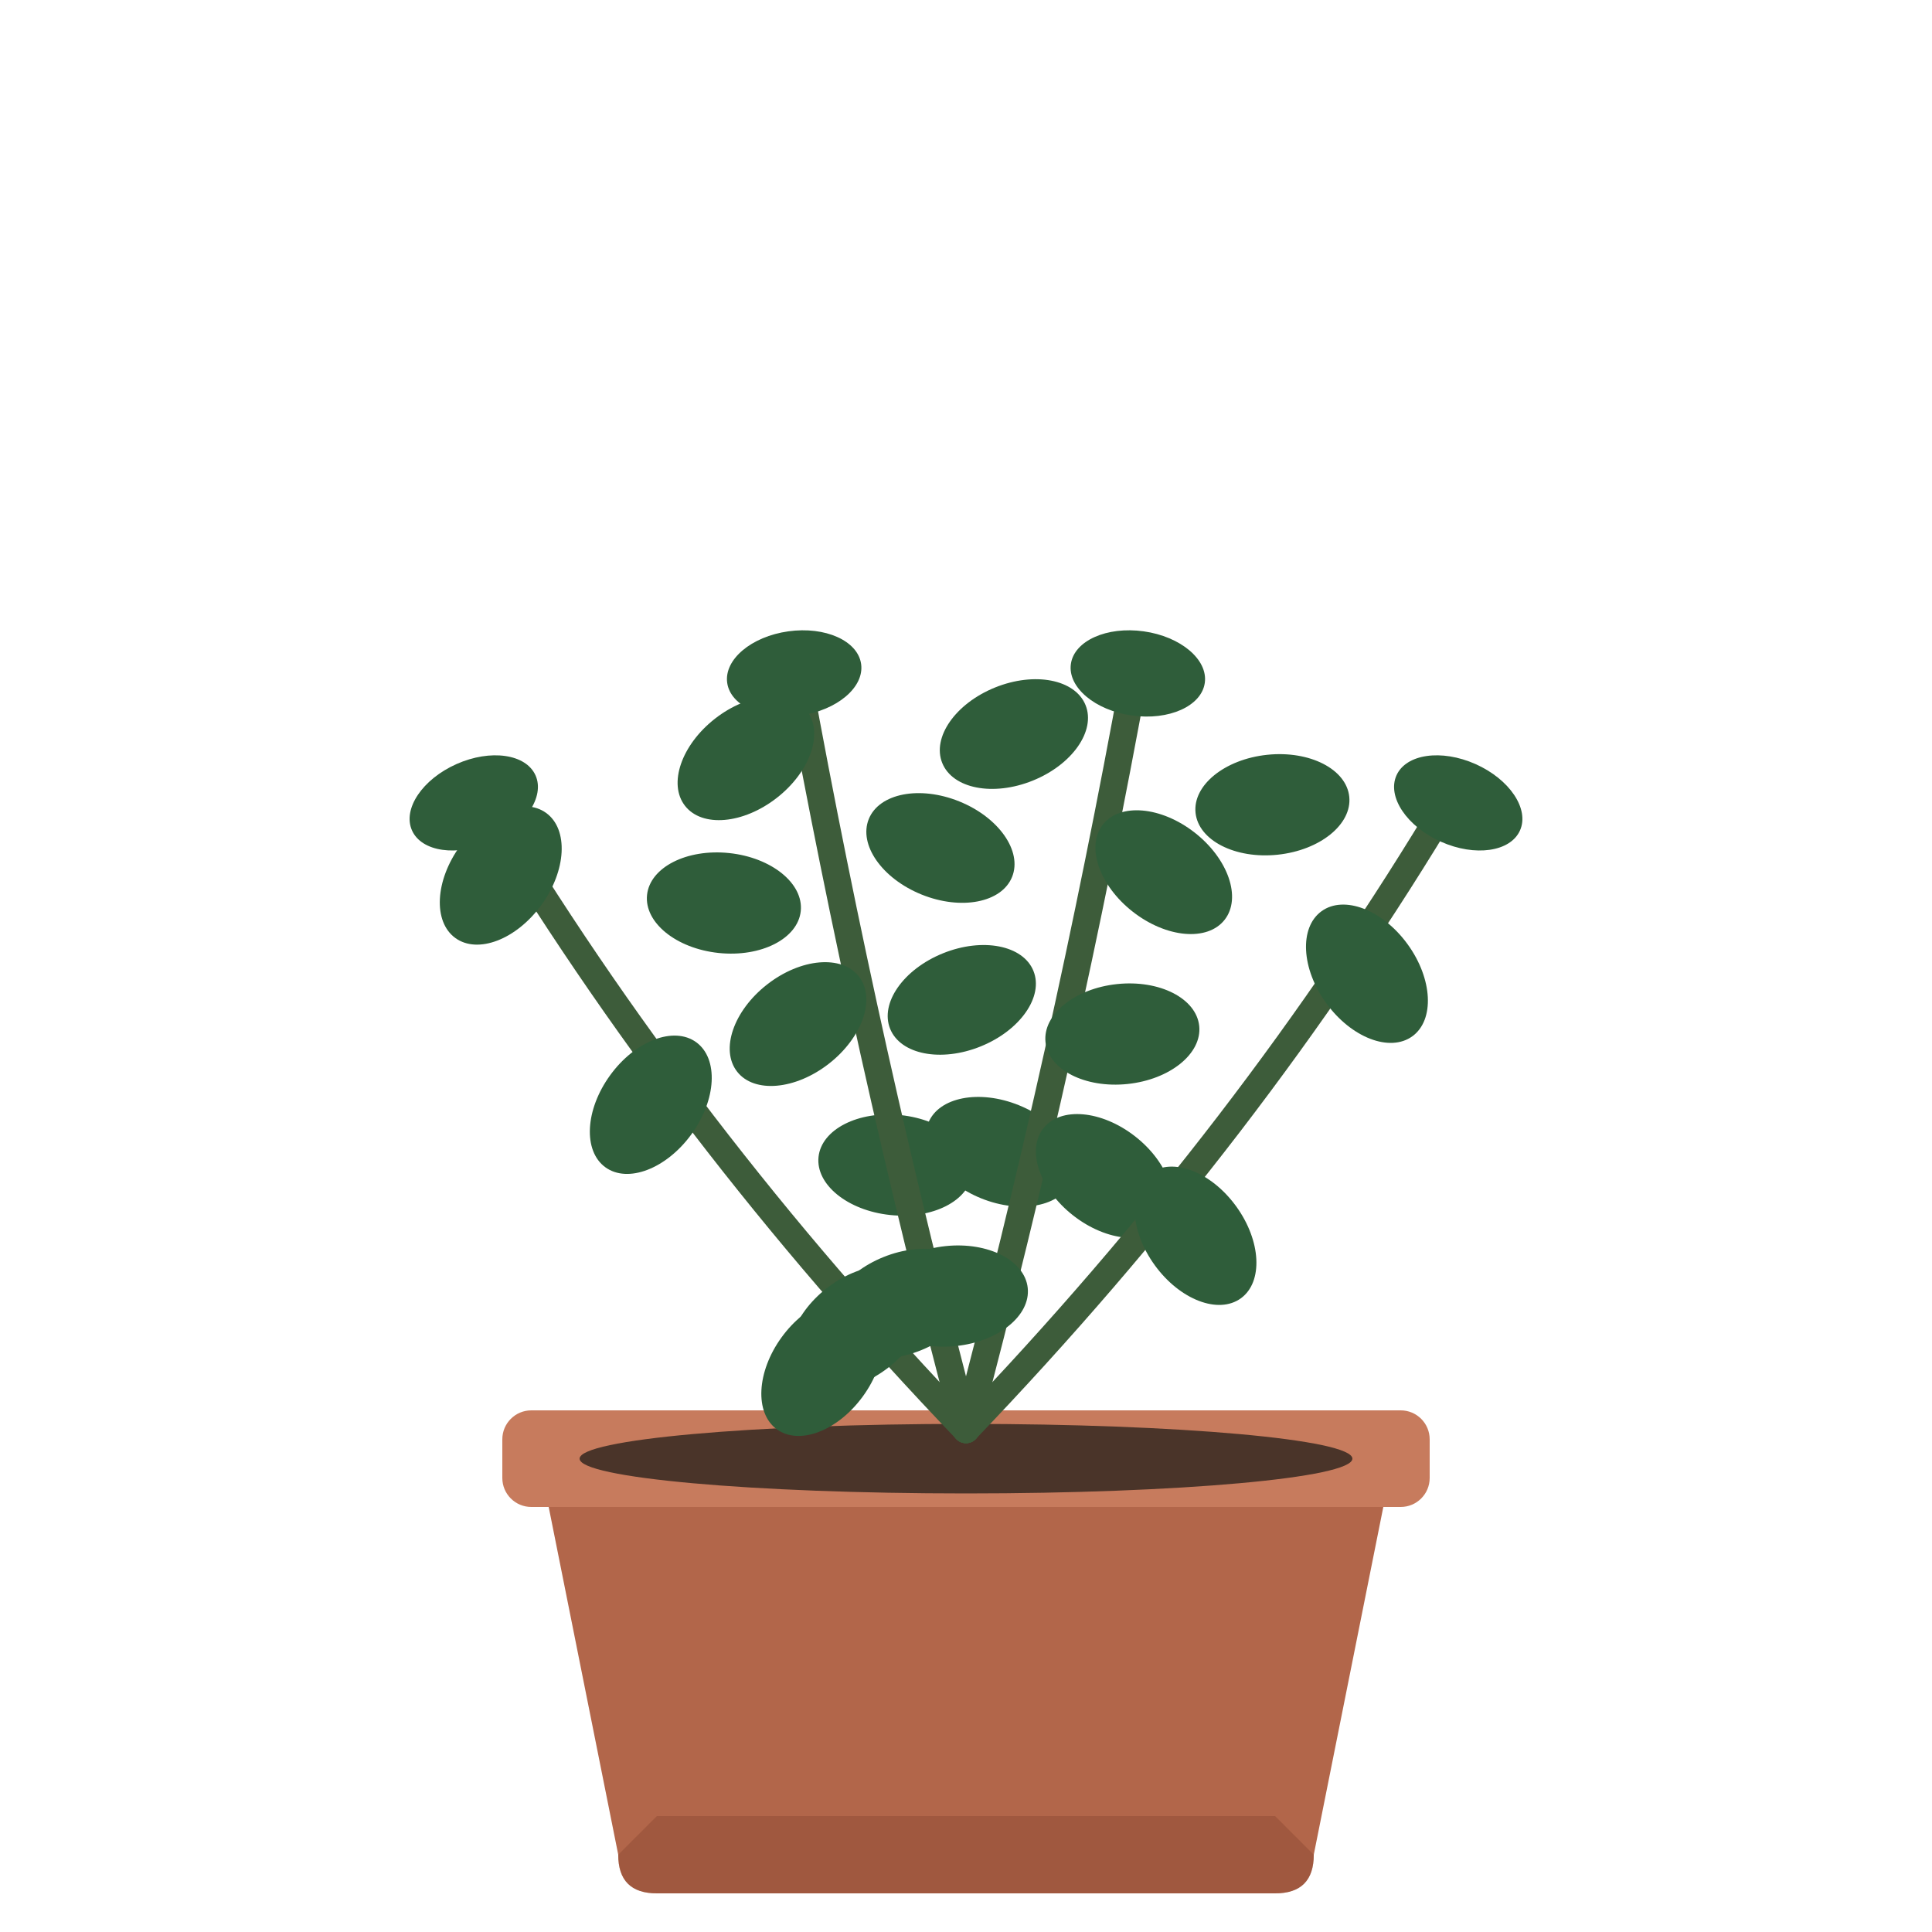
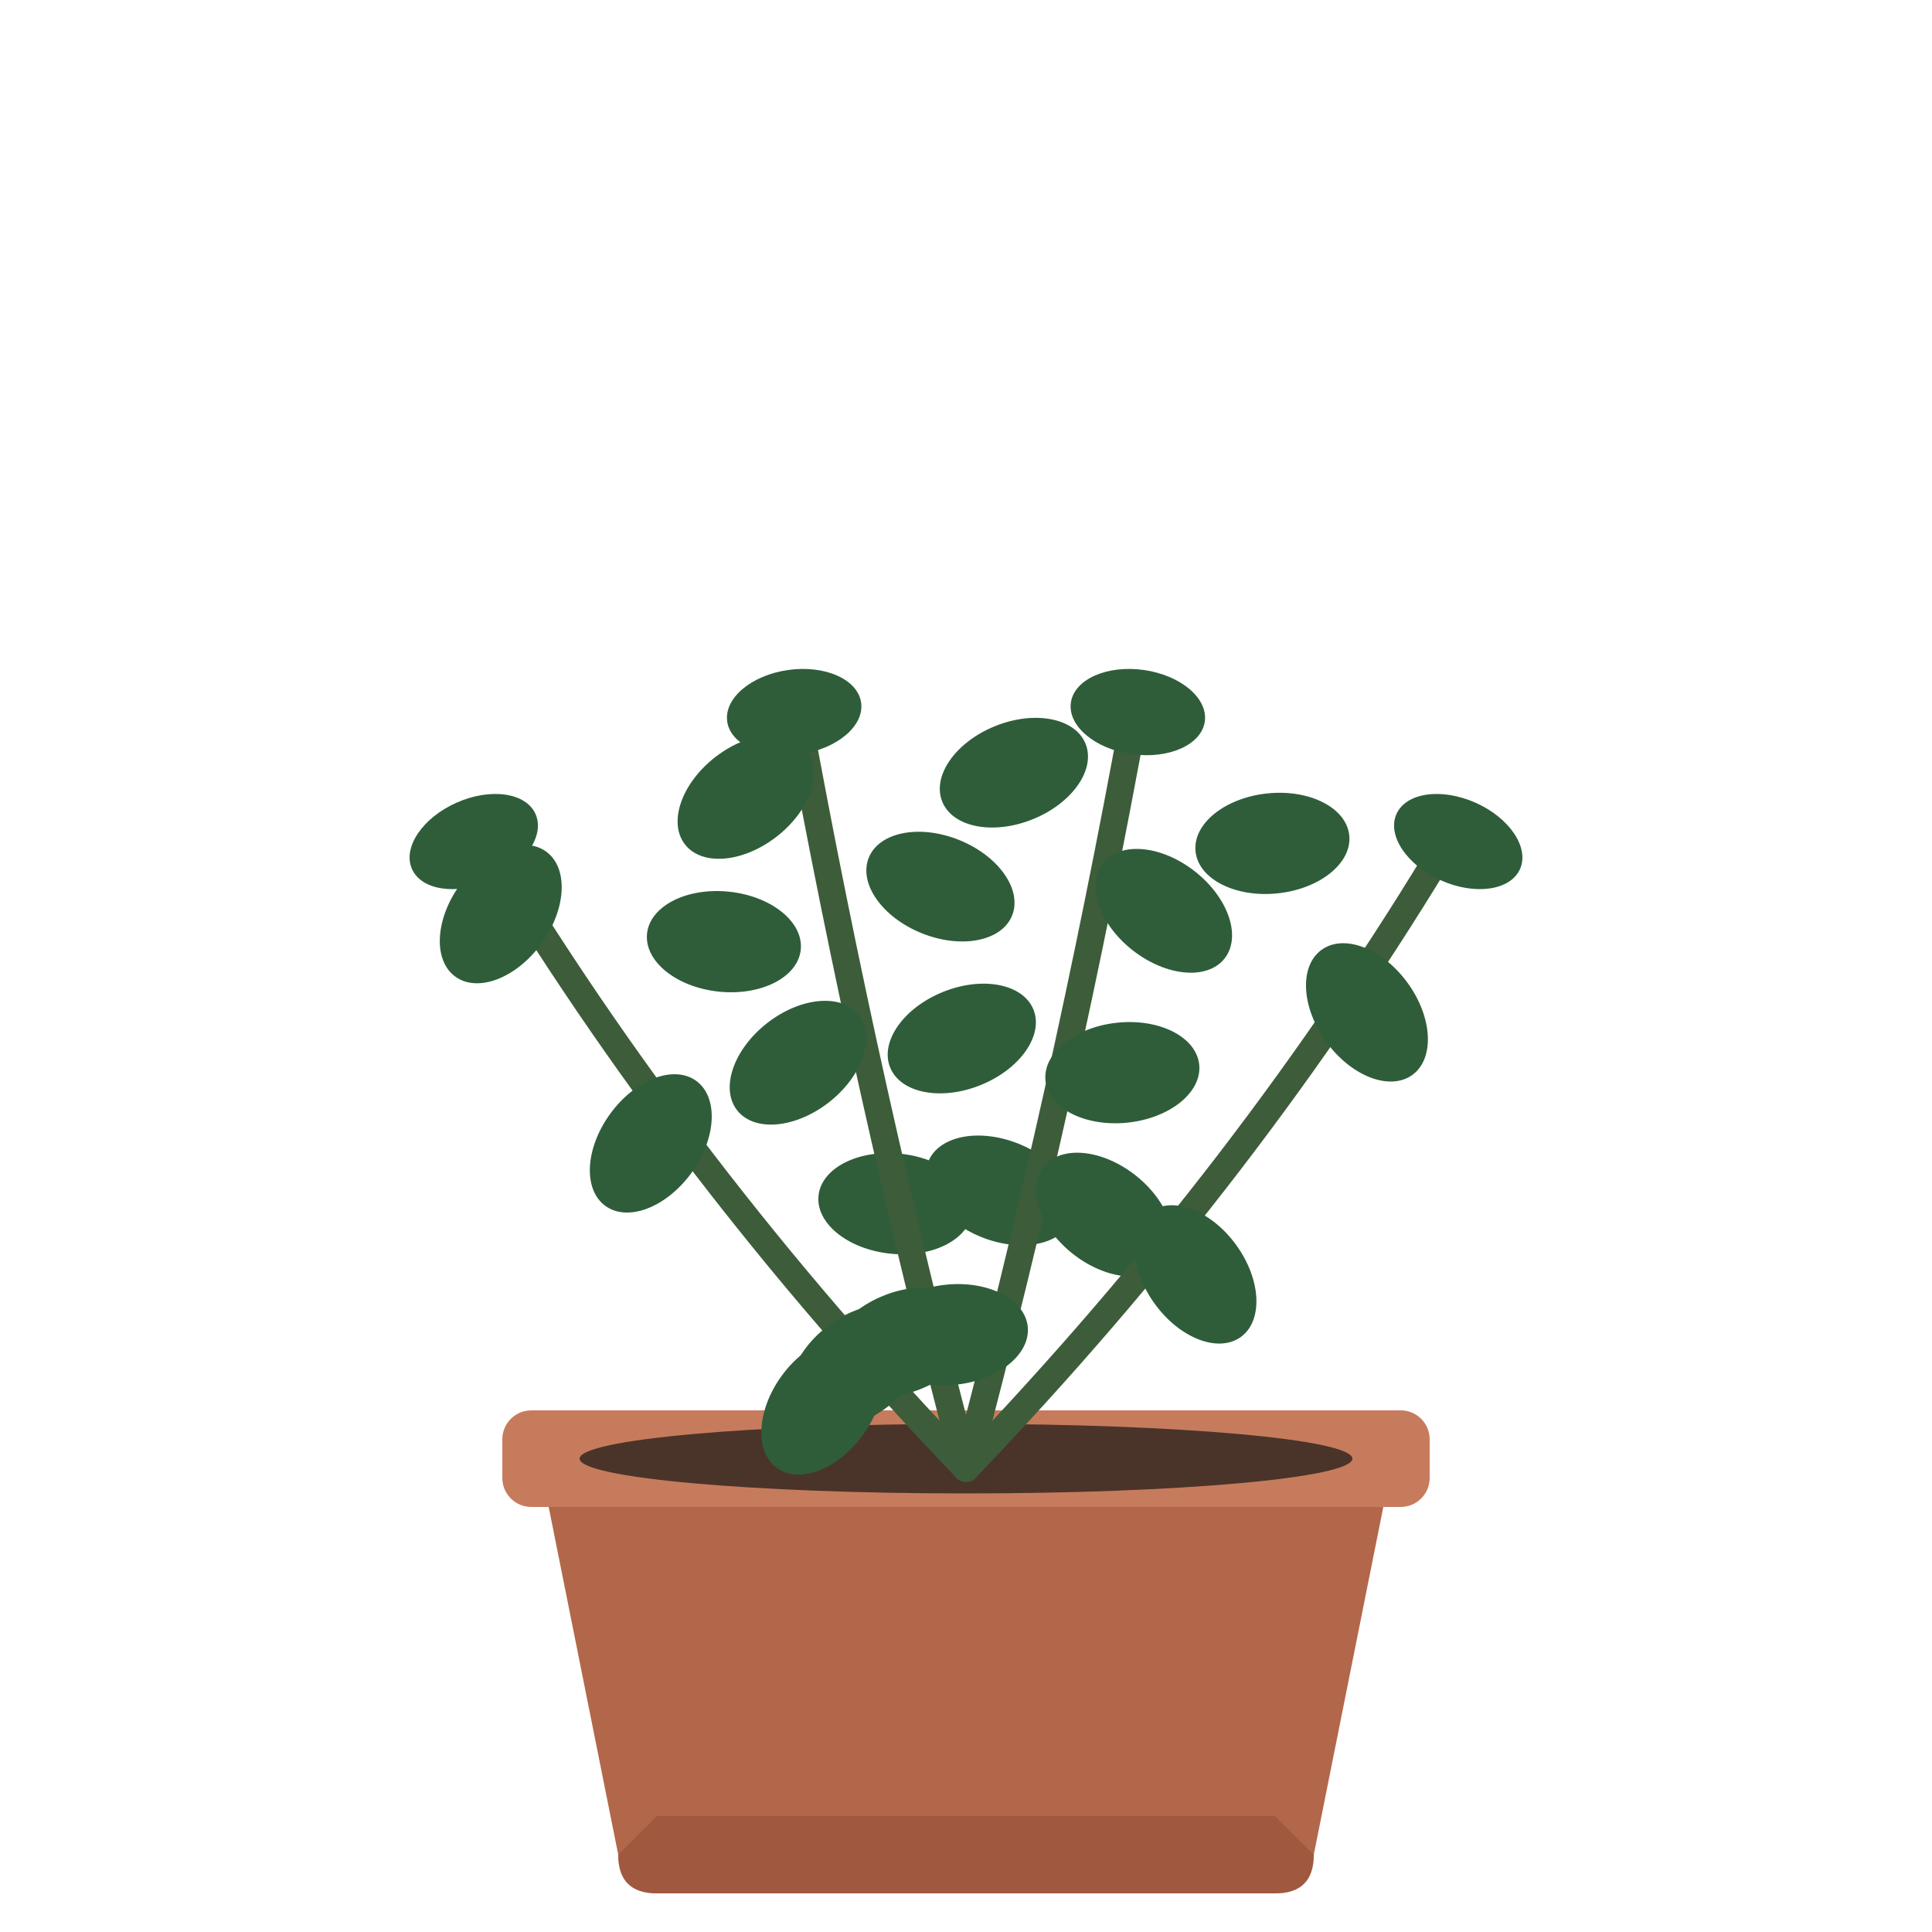
- <svg xmlns="http://www.w3.org/2000/svg" viewBox="0 0 100 100" width="100" height="100" role="img" aria-label="ZZ Plant">
+ <svg xmlns="http://www.w3.org/2000/svg" viewBox="0 0 100 100" width="100" height="100" role="img" aria-label="ZZ-plant">
  <path d="M 28 76 L 32 96 Q 32 98 34 98 L 66 98 Q 68 98 68 96 L 72 76 Z" fill="#B2664A" />
  <rect x="26" y="73" width="48" height="5" rx="1.5" fill="#C77B5D" />
  <path d="M 32 96 Q 32 98 34 98 L 66 98 Q 68 98 68 96 L 66 94 L 34 94 Z" fill="#8E4A33" opacity="0.5" />
  <ellipse cx="50" cy="75.5" rx="20" ry="1.8" fill="#4A3429" />
-   <g transform="translate(50 74) rotate(-24)">
+   <g transform="translate(50 76) rotate(-24)">
    <path d="M 0 0 Q -7.2 -20 -9.6 -40" stroke="#3D5C3A" stroke-width="1.4" fill="none" stroke-linecap="round" />
    <ellipse cx="-5.472" cy="-6" rx="4" ry="2.6" fill="#2F5D3A" transform="rotate(-30 -5.472 -6)" />
    <ellipse cx="2.232" cy="-14" rx="4" ry="2.6" fill="#2F5D3A" transform="rotate(30 2.232 -14)" />
    <ellipse cx="-8.064" cy="-22" rx="4" ry="2.6" fill="#2F5D3A" transform="rotate(-30 -8.064 -22)" />
    <ellipse cx="-0.36" cy="-30" rx="4" ry="2.6" fill="#2F5D3A" transform="rotate(30 -0.36 -30)" />
    <ellipse cx="-10.332" cy="-36" rx="4" ry="2.6" fill="#2F5D3A" transform="rotate(-30 -10.332 -36)" />
    <ellipse cx="-10.08" cy="-40" rx="3.5" ry="2.2" fill="#2F5D3A" />
  </g>
-   <g transform="translate(50 74) rotate(-8)">
+   <g transform="translate(50 76) rotate(-8)">
    <path d="M 0 0 Q -2.4 -20 -3.2 -40" stroke="#3D5C3A" stroke-width="1.4" fill="none" stroke-linecap="round" />
    <ellipse cx="-4.824" cy="-6" rx="4" ry="2.6" fill="#2F5D3A" transform="rotate(-30 -4.824 -6)" />
    <ellipse cx="3.744" cy="-14" rx="4" ry="2.6" fill="#2F5D3A" transform="rotate(30 3.744 -14)" />
    <ellipse cx="-5.688" cy="-22" rx="4" ry="2.6" fill="#2F5D3A" transform="rotate(-30 -5.688 -22)" />
    <ellipse cx="2.88" cy="-30" rx="4" ry="2.6" fill="#2F5D3A" transform="rotate(30 2.88 -30)" />
    <ellipse cx="-6.444" cy="-36" rx="4" ry="2.6" fill="#2F5D3A" transform="rotate(-30 -6.444 -36)" />
    <ellipse cx="-3.36" cy="-40" rx="3.5" ry="2.2" fill="#2F5D3A" />
  </g>
-   <g transform="translate(50 74) rotate(8)">
+   <g transform="translate(50 76) rotate(8)">
    <path d="M 0 0 Q 2.4 -20 3.2 -40" stroke="#3D5C3A" stroke-width="1.4" fill="none" stroke-linecap="round" />
    <ellipse cx="-4.176" cy="-6" rx="4" ry="2.6" fill="#2F5D3A" transform="rotate(-30 -4.176 -6)" />
    <ellipse cx="5.256" cy="-14" rx="4" ry="2.6" fill="#2F5D3A" transform="rotate(30 5.256 -14)" />
    <ellipse cx="-3.312" cy="-22" rx="4" ry="2.6" fill="#2F5D3A" transform="rotate(-30 -3.312 -22)" />
    <ellipse cx="6.12" cy="-30" rx="4" ry="2.6" fill="#2F5D3A" transform="rotate(30 6.12 -30)" />
    <ellipse cx="-2.556" cy="-36" rx="4" ry="2.6" fill="#2F5D3A" transform="rotate(-30 -2.556 -36)" />
    <ellipse cx="3.36" cy="-40" rx="3.5" ry="2.2" fill="#2F5D3A" />
  </g>
-   <g transform="translate(50 74) rotate(24)">
+   <g transform="translate(50 76) rotate(24)">
    <path d="M 0 0 Q 7.2 -20 9.6 -40" stroke="#3D5C3A" stroke-width="1.4" fill="none" stroke-linecap="round" />
    <ellipse cx="-3.528" cy="-6" rx="4" ry="2.6" fill="#2F5D3A" transform="rotate(-30 -3.528 -6)" />
    <ellipse cx="6.768" cy="-14" rx="4" ry="2.6" fill="#2F5D3A" transform="rotate(30 6.768 -14)" />
    <ellipse cx="-0.936" cy="-22" rx="4" ry="2.6" fill="#2F5D3A" transform="rotate(-30 -0.936 -22)" />
    <ellipse cx="9.36" cy="-30" rx="4" ry="2.6" fill="#2F5D3A" transform="rotate(30 9.36 -30)" />
    <ellipse cx="1.332" cy="-36" rx="4" ry="2.6" fill="#2F5D3A" transform="rotate(-30 1.332 -36)" />
    <ellipse cx="10.08" cy="-40" rx="3.5" ry="2.2" fill="#2F5D3A" />
  </g>
</svg>
